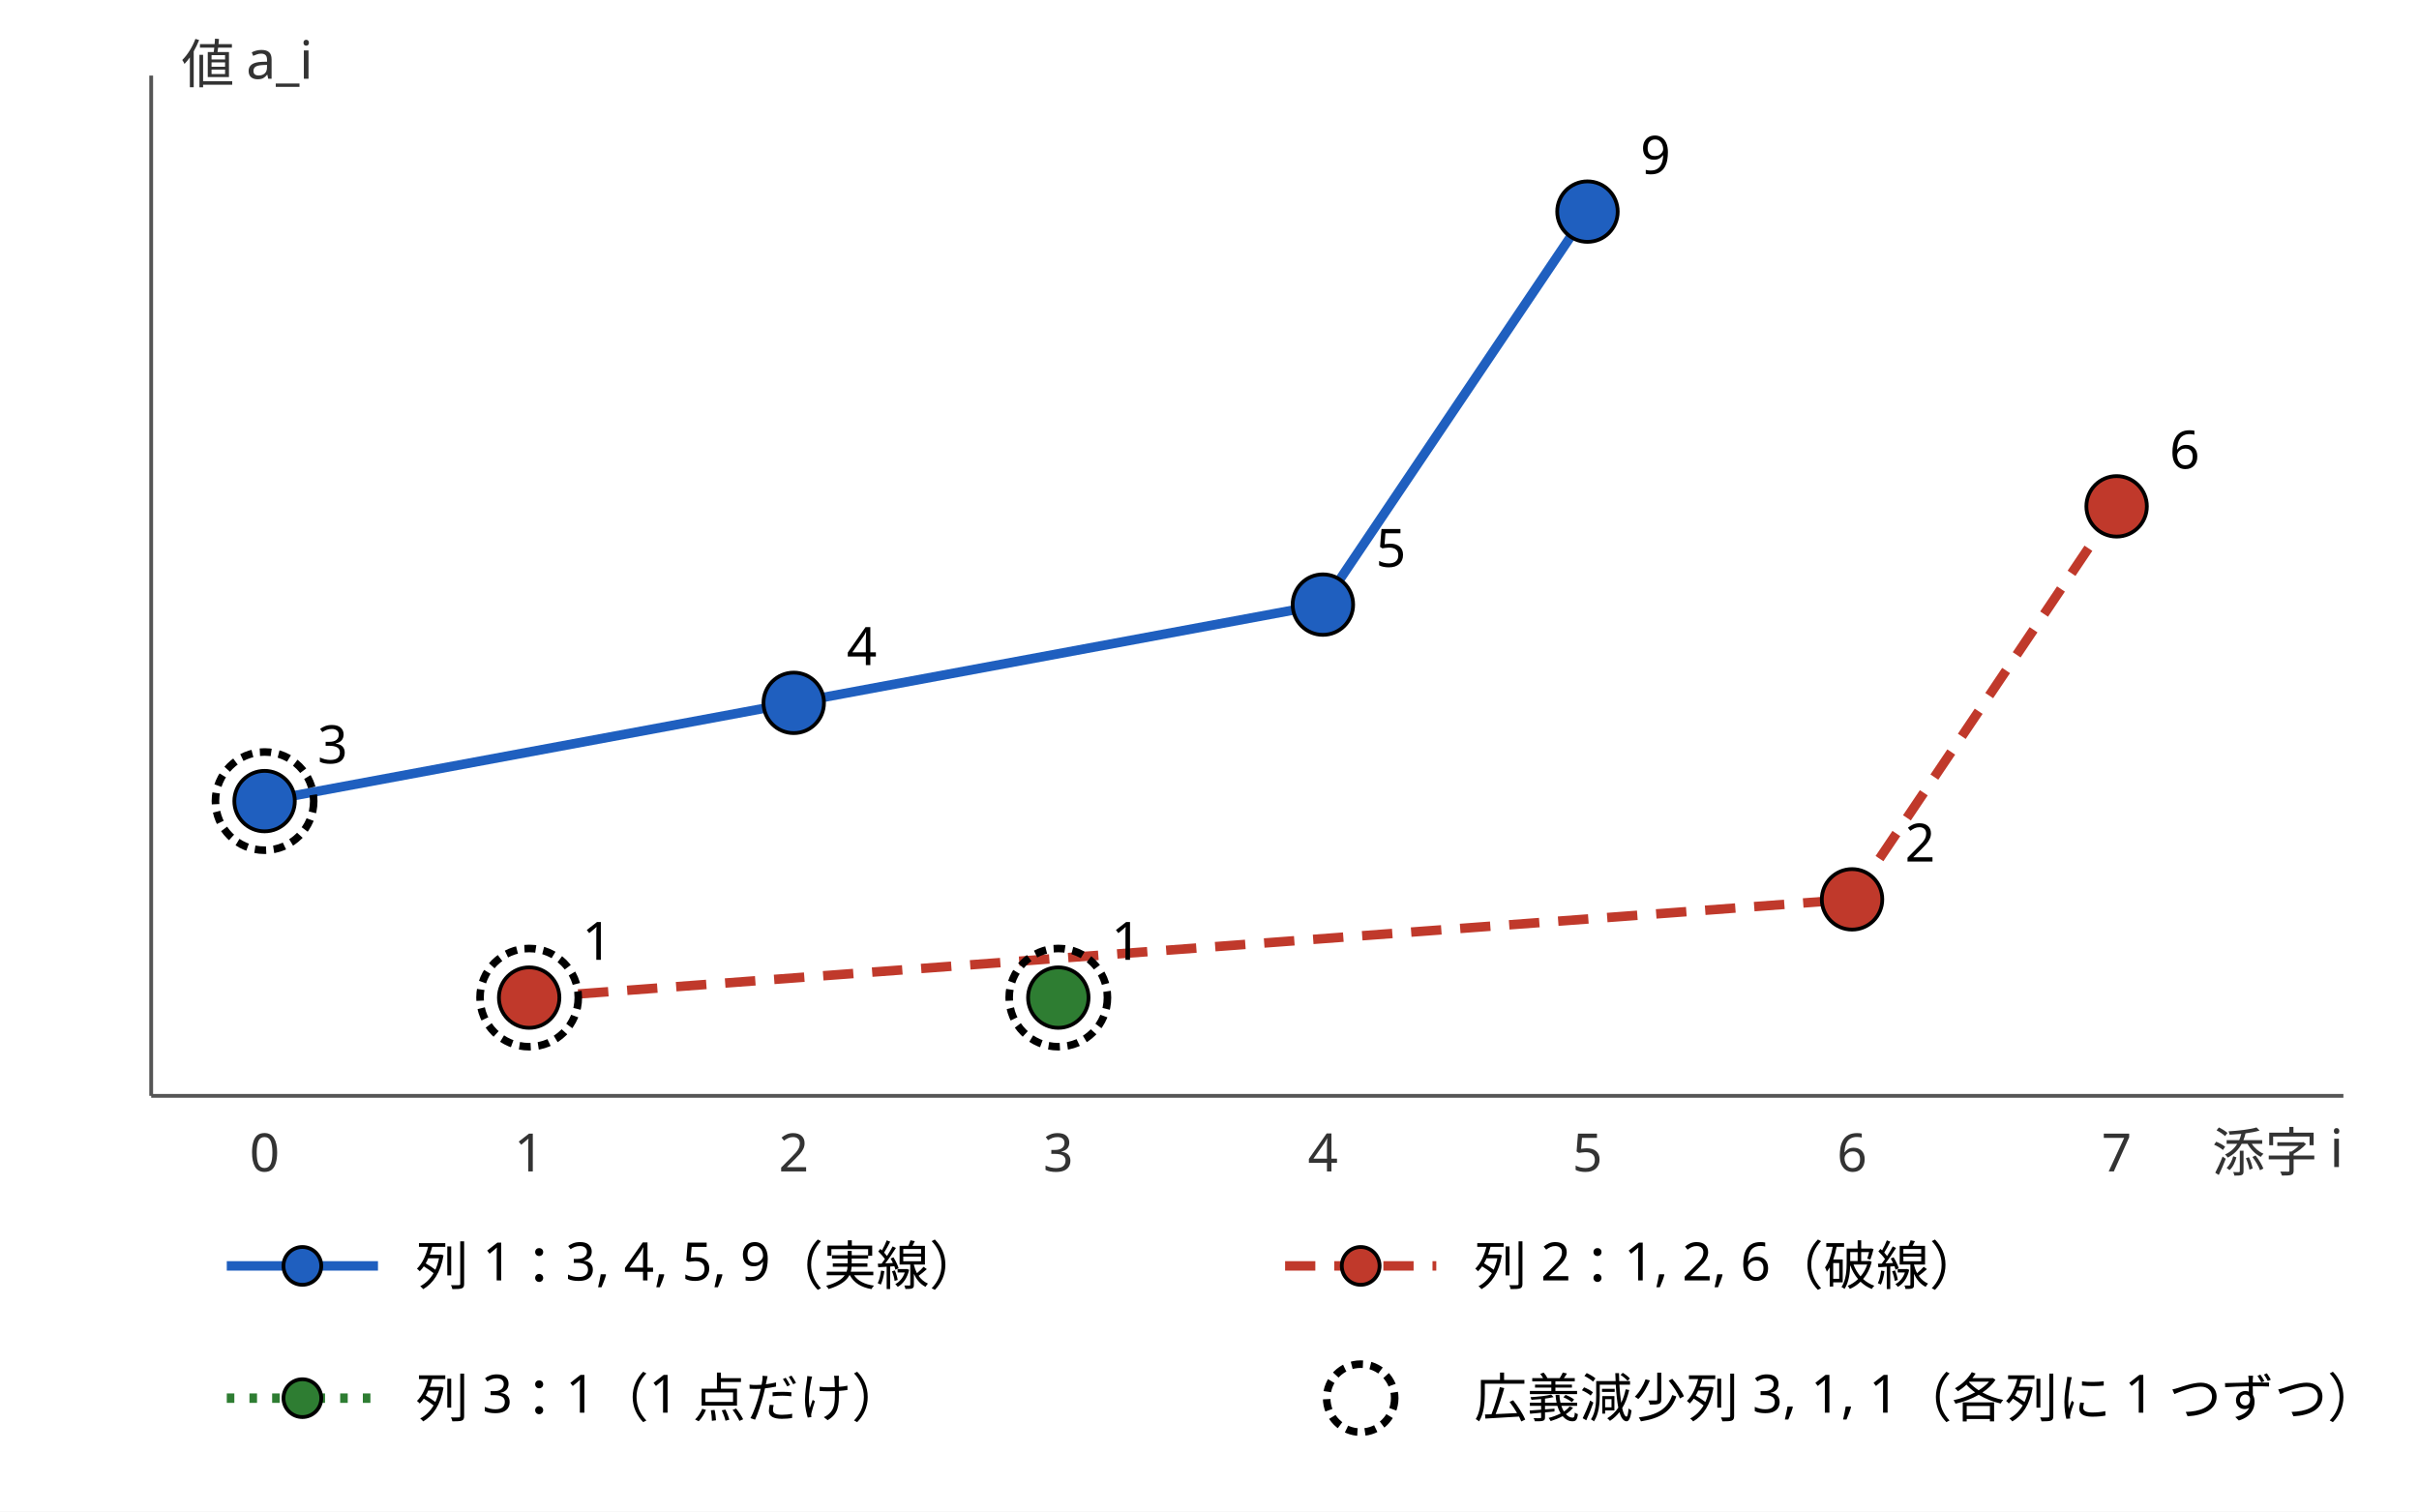
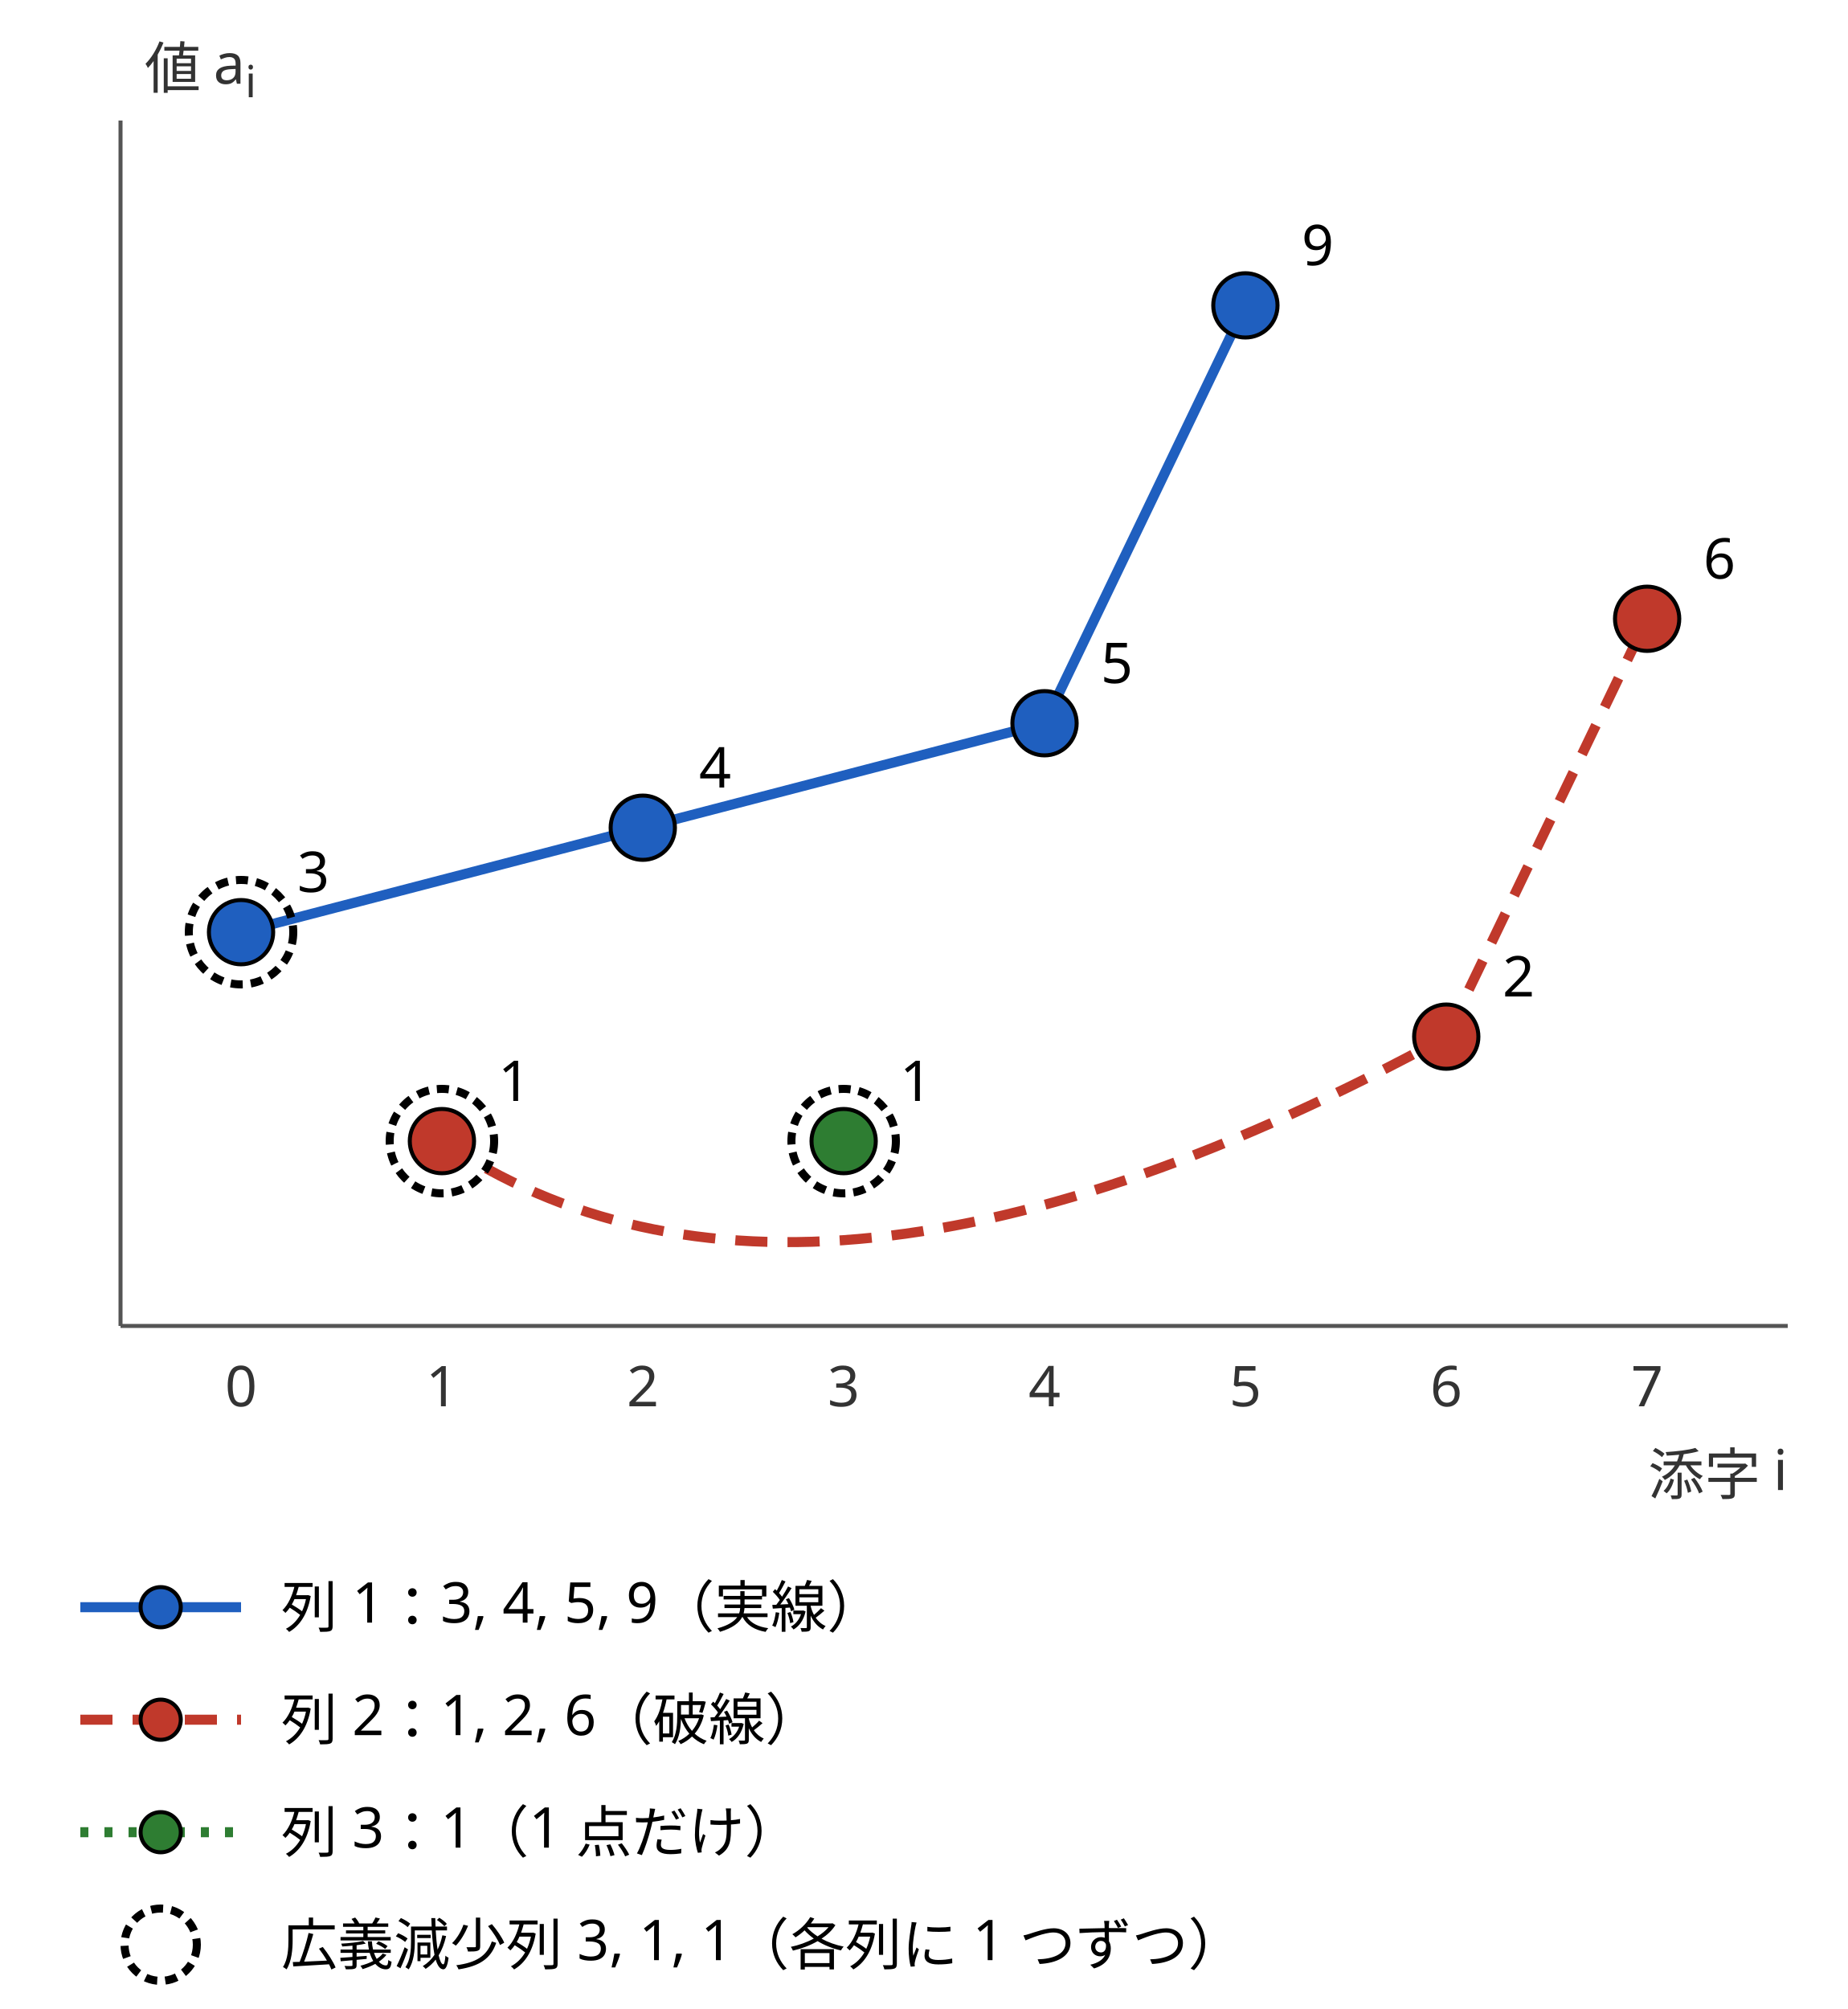
- <svg xmlns="http://www.w3.org/2000/svg" viewBox="0 0 640 400" width="640" height="400" font-family="sans-serif" font-size="14">
-   <rect x="0" y="0" width="640" height="400" fill="#ffffff" />
-   <line x1="40" y1="290" x2="620" y2="290" stroke="#555" stroke-width="1" />
-   <line x1="40" y1="290" x2="40" y2="20" stroke="#555" stroke-width="1" />
-   <text x="70" y="310" text-anchor="middle" fill="#333">0</text>
-   <text x="140" y="310" text-anchor="middle" fill="#333">1</text>
-   <text x="210" y="310" text-anchor="middle" fill="#333">2</text>
-   <text x="280" y="310" text-anchor="middle" fill="#333">3</text>
-   <text x="350" y="310" text-anchor="middle" fill="#333">4</text>
-   <text x="420" y="310" text-anchor="middle" fill="#333">5</text>
-   <text x="490" y="310" text-anchor="middle" fill="#333">6</text>
-   <text x="560" y="310" text-anchor="middle" fill="#333">7</text>
-   <text x="620" y="310" text-anchor="end" fill="#333">添字 i</text>
-   <text x="48" y="22" fill="#333">値 a_i</text>
-   <line x1="70" y1="212" x2="210" y2="186" stroke="#1f5fbf" stroke-width="2.5" />
-   <line x1="210" y1="186" x2="350" y2="160" stroke="#1f5fbf" stroke-width="2.5" />
-   <line x1="350" y1="160" x2="420" y2="56" stroke="#1f5fbf" stroke-width="2.5" />
-   <line x1="140" y1="264" x2="490" y2="238" stroke="#c0392b" stroke-width="2.5" stroke-dasharray="8 5" />
-   <line x1="490" y1="238" x2="560" y2="134" stroke="#c0392b" stroke-width="2.5" stroke-dasharray="8 5" />
-   <circle cx="70" cy="212" r="13" fill="none" stroke="#000" stroke-width="2" stroke-dasharray="3 2" />
-   <circle cx="70" cy="212" r="8" fill="#1f5fbf" stroke="#000" stroke-width="1" />
-   <text x="84" y="202" fill="#000">3</text>
-   <circle cx="140" cy="264" r="13" fill="none" stroke="#000" stroke-width="2" stroke-dasharray="3 2" />
-   <circle cx="140" cy="264" r="8" fill="#c0392b" stroke="#000" stroke-width="1" />
-   <text x="154" y="254" fill="#000">1</text>
-   <circle cx="210" cy="186" r="8" fill="#1f5fbf" stroke="#000" stroke-width="1" />
-   <text x="224" y="176" fill="#000">4</text>
-   <circle cx="280" cy="264" r="13" fill="none" stroke="#000" stroke-width="2" stroke-dasharray="3 2" />
-   <circle cx="280" cy="264" r="8" fill="#2e7d32" stroke="#000" stroke-width="1" />
-   <text x="294" y="254" fill="#000">1</text>
-   <circle cx="350" cy="160" r="8" fill="#1f5fbf" stroke="#000" stroke-width="1" />
-   <text x="364" y="150" fill="#000">5</text>
-   <circle cx="420" cy="56" r="8" fill="#1f5fbf" stroke="#000" stroke-width="1" />
-   <text x="434" y="46" fill="#000">9</text>
-   <circle cx="490" cy="238" r="8" fill="#c0392b" stroke="#000" stroke-width="1" />
-   <text x="504" y="228" fill="#000">2</text>
-   <circle cx="560" cy="134" r="8" fill="#c0392b" stroke="#000" stroke-width="1" />
-   <text x="574" y="124" fill="#000">6</text>
-   <line x1="60" y1="335" x2="100" y2="335" stroke="#1f5fbf" stroke-width="2.5" />
-   <circle cx="80" cy="335" r="5" fill="#1f5fbf" stroke="#000" />
-   <text x="110" y="340" fill="#000">列 1：3, 4, 5, 9（実線）</text>
-   <line x1="340" y1="335" x2="380" y2="335" stroke="#c0392b" stroke-width="2.5" stroke-dasharray="8 5" />
-   <circle cx="360" cy="335" r="5" fill="#c0392b" stroke="#000" />
-   <text x="390" y="340" fill="#000">列 2：1, 2, 6（破線）</text>
-   <line x1="60" y1="370" x2="100" y2="370" stroke="#2e7d32" stroke-width="2.5" stroke-dasharray="2 4" />
-   <circle cx="80" cy="370" r="5" fill="#2e7d32" stroke="#000" />
-   <text x="110" y="375" fill="#000">列 3：1（1 点だけ）</text>
-   <circle cx="360" cy="370" r="9" fill="none" stroke="#000" stroke-width="2" stroke-dasharray="3 2" />
-   <text x="390" y="375" fill="#000">広義減少列 3, 1, 1（各列に 1 つずつ）</text>
+ <svg xmlns="http://www.w3.org/2000/svg" viewBox="0 0 460 500" width="460" height="500" font-family="sans-serif" font-size="14">
+   <rect x="0" y="0" width="460" height="500" fill="#ffffff" />
+   <line x1="30" y1="330" x2="445" y2="330" stroke="#555" stroke-width="1" />
+   <line x1="30" y1="330" x2="30" y2="30" stroke="#555" stroke-width="1" />
+   <text x="60" y="350" text-anchor="middle" fill="#333">0</text>
+   <text x="110" y="350" text-anchor="middle" fill="#333">1</text>
+   <text x="160" y="350" text-anchor="middle" fill="#333">2</text>
+   <text x="210" y="350" text-anchor="middle" fill="#333">3</text>
+   <text x="260" y="350" text-anchor="middle" fill="#333">4</text>
+   <text x="310" y="350" text-anchor="middle" fill="#333">5</text>
+   <text x="360" y="350" text-anchor="middle" fill="#333">6</text>
+   <text x="410" y="350" text-anchor="middle" fill="#333">7</text>
+   <text x="445" y="372" text-anchor="end" fill="#333">添字 i</text>
+   <text x="36" y="22" fill="#333">値 a<tspan baseline-shift="sub" font-size="11">i</tspan>
+   </text>
+   <line x1="60" y1="232" x2="160" y2="206" stroke="#1f5fbf" stroke-width="2.5" />
+   <line x1="160" y1="206" x2="260" y2="180" stroke="#1f5fbf" stroke-width="2.5" />
+   <line x1="260" y1="180" x2="310" y2="76" stroke="#1f5fbf" stroke-width="2.5" />
+   <path d="M110 284 Q 200 345 360 258" fill="none" stroke="#c0392b" stroke-width="2.5" stroke-dasharray="8 5" />
+   <line x1="360" y1="258" x2="410" y2="154" stroke="#c0392b" stroke-width="2.5" stroke-dasharray="8 5" />
+   <circle cx="60" cy="232" r="13" fill="none" stroke="#000" stroke-width="2" stroke-dasharray="3 2" />
+   <circle cx="60" cy="232" r="8" fill="#1f5fbf" stroke="#000" stroke-width="1" />
+   <text x="74" y="222" fill="#000">3</text>
+   <circle cx="110" cy="284" r="13" fill="none" stroke="#000" stroke-width="2" stroke-dasharray="3 2" />
+   <circle cx="110" cy="284" r="8" fill="#c0392b" stroke="#000" stroke-width="1" />
+   <text x="124" y="274" fill="#000">1</text>
+   <circle cx="160" cy="206" r="8" fill="#1f5fbf" stroke="#000" stroke-width="1" />
+   <text x="174" y="196" fill="#000">4</text>
+   <circle cx="210" cy="284" r="13" fill="none" stroke="#000" stroke-width="2" stroke-dasharray="3 2" />
+   <circle cx="210" cy="284" r="8" fill="#2e7d32" stroke="#000" stroke-width="1" />
+   <text x="224" y="274" fill="#000">1</text>
+   <circle cx="260" cy="180" r="8" fill="#1f5fbf" stroke="#000" stroke-width="1" />
+   <text x="274" y="170" fill="#000">5</text>
+   <circle cx="310" cy="76" r="8" fill="#1f5fbf" stroke="#000" stroke-width="1" />
+   <text x="324" y="66" fill="#000">9</text>
+   <circle cx="360" cy="258" r="8" fill="#c0392b" stroke="#000" stroke-width="1" />
+   <text x="374" y="248" fill="#000">2</text>
+   <circle cx="410" cy="154" r="8" fill="#c0392b" stroke="#000" stroke-width="1" />
+   <text x="424" y="144" fill="#000">6</text>
+   <line x1="20" y1="400" x2="60" y2="400" stroke="#1f5fbf" stroke-width="2.5" />
+   <circle cx="40" cy="400" r="5" fill="#1f5fbf" stroke="#000" />
+   <text x="70" y="405" fill="#000">列 1：3, 4, 5, 9（実線）</text>
+   <line x1="20" y1="428" x2="60" y2="428" stroke="#c0392b" stroke-width="2.5" stroke-dasharray="8 5" />
+   <circle cx="40" cy="428" r="5" fill="#c0392b" stroke="#000" />
+   <text x="70" y="433" fill="#000">列 2：1, 2, 6（破線）</text>
+   <line x1="20" y1="456" x2="60" y2="456" stroke="#2e7d32" stroke-width="2.5" stroke-dasharray="2 4" />
+   <circle cx="40" cy="456" r="5" fill="#2e7d32" stroke="#000" />
+   <text x="70" y="461" fill="#000">列 3：1（1 点だけ）</text>
+   <circle cx="40" cy="484" r="9" fill="none" stroke="#000" stroke-width="2" stroke-dasharray="3 2" />
+   <text x="70" y="489" fill="#000">広義減少列 3, 1, 1（各列に 1 つずつ）</text>
</svg>
